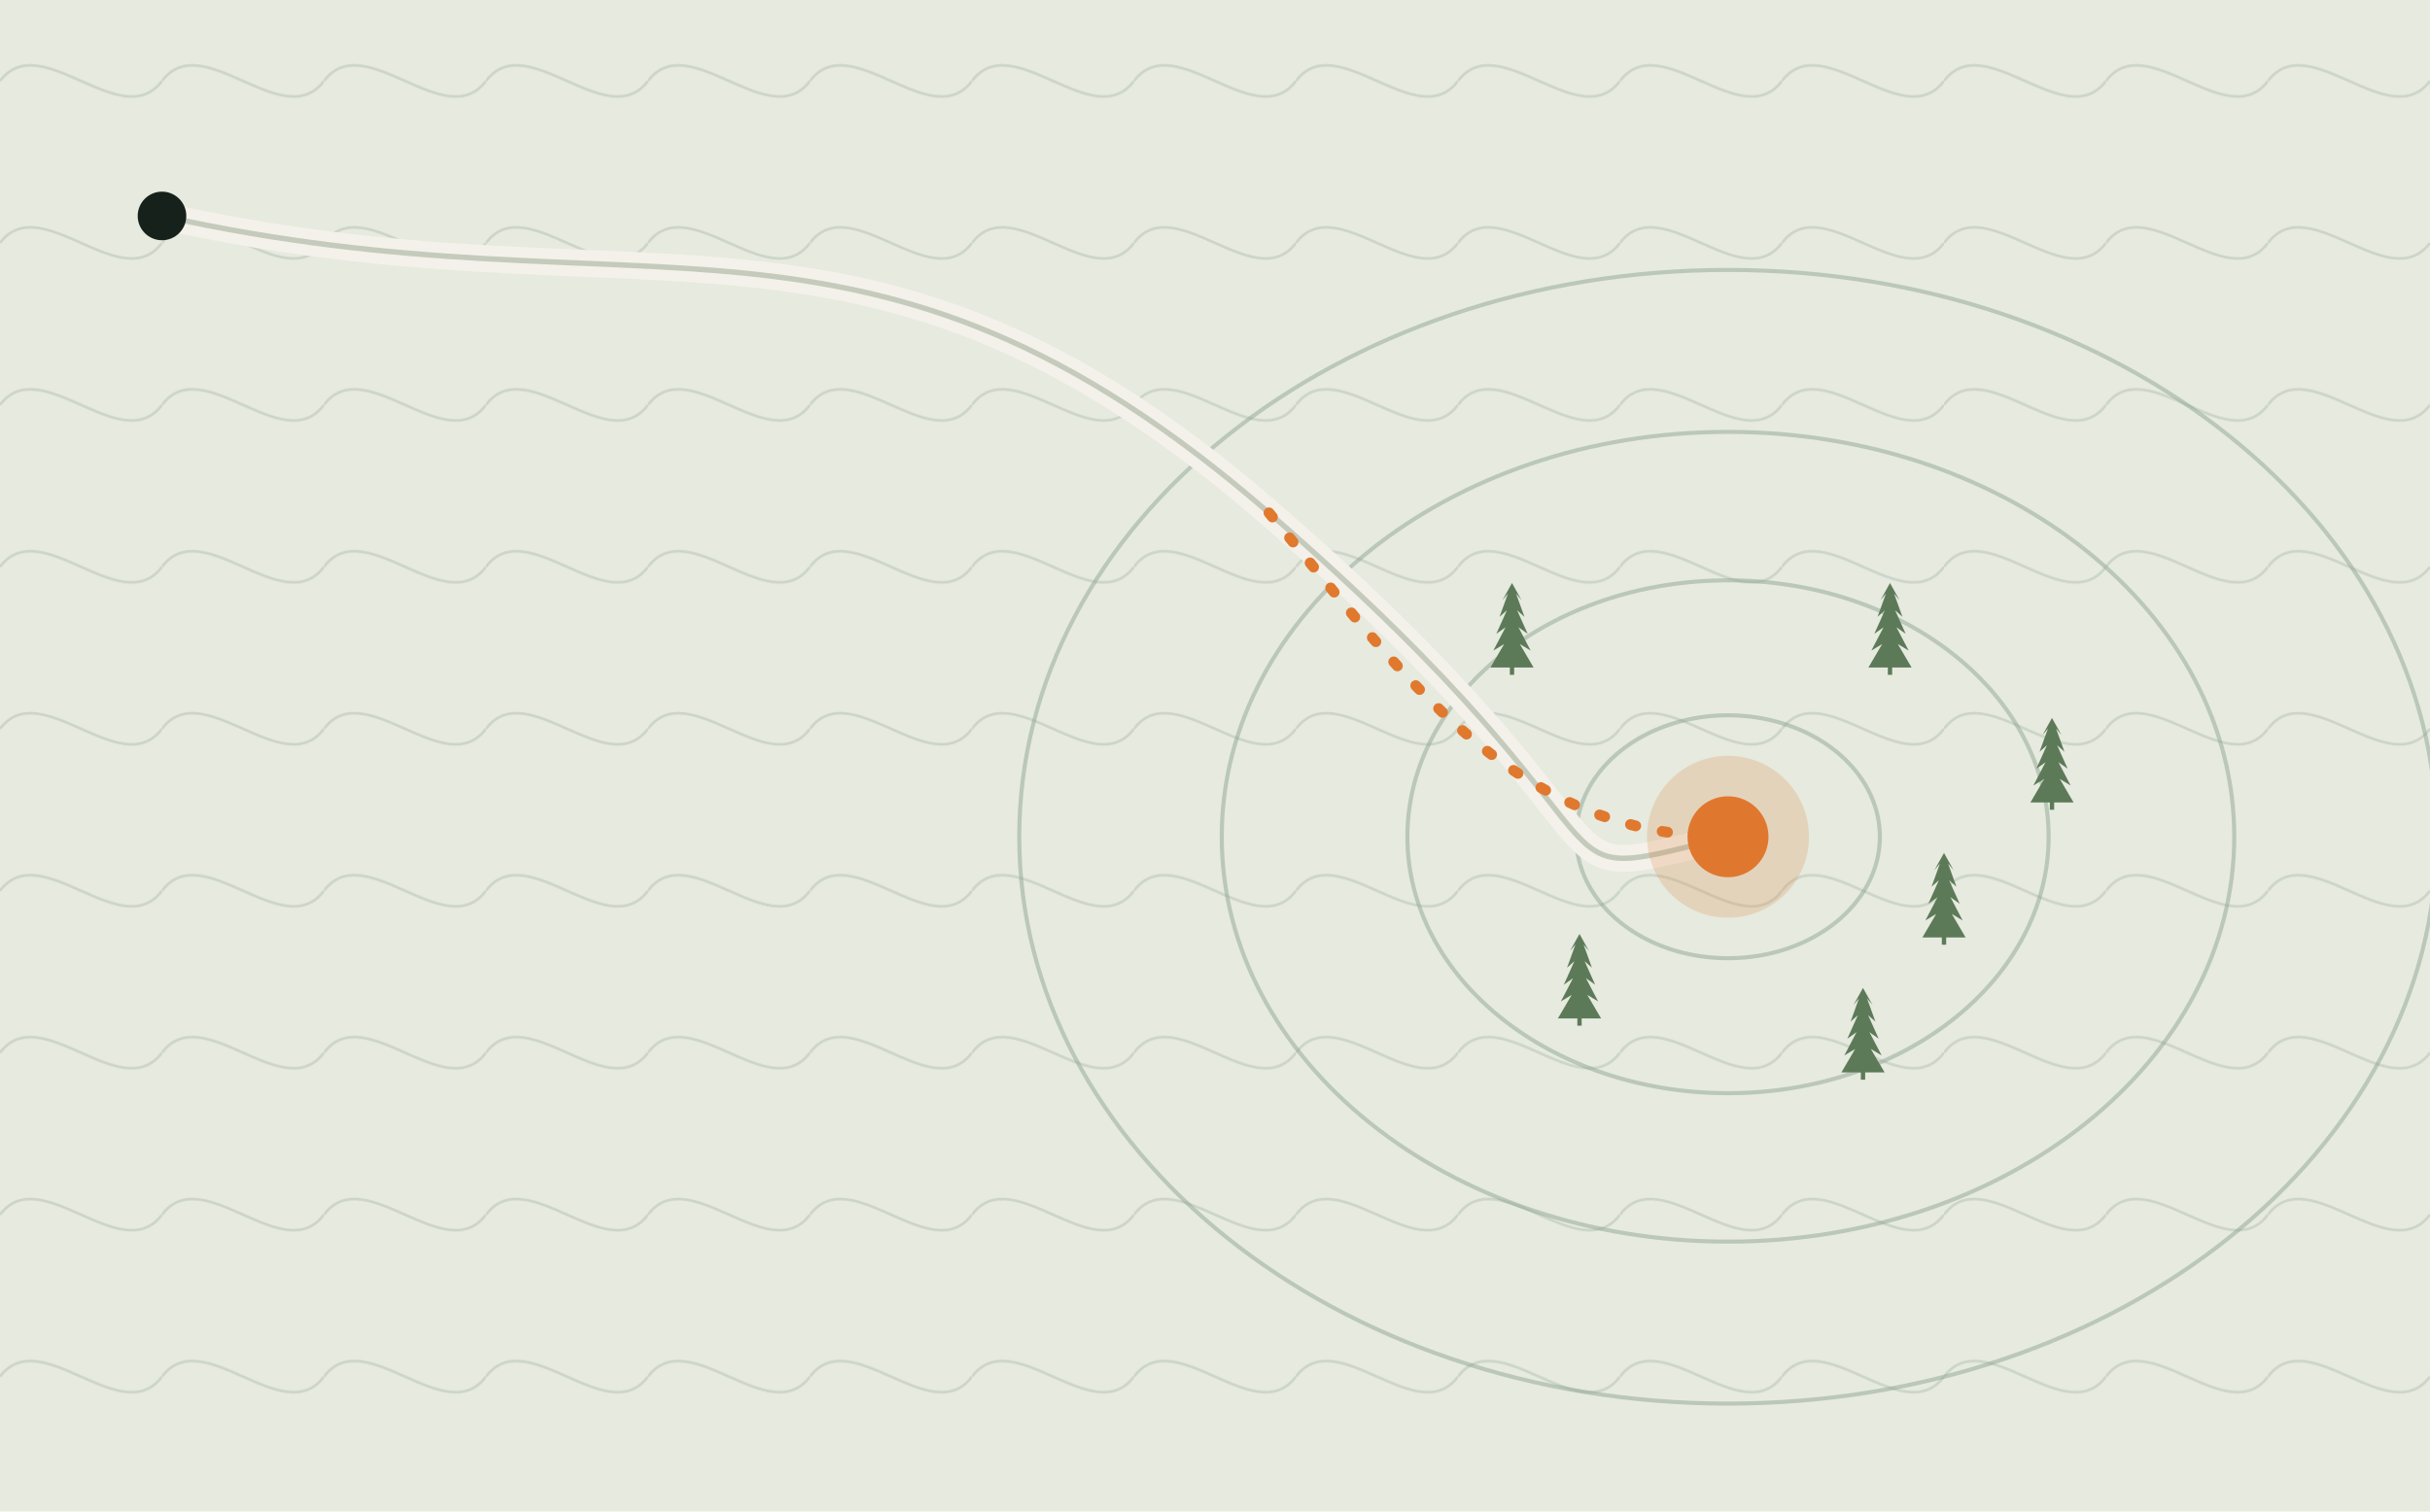
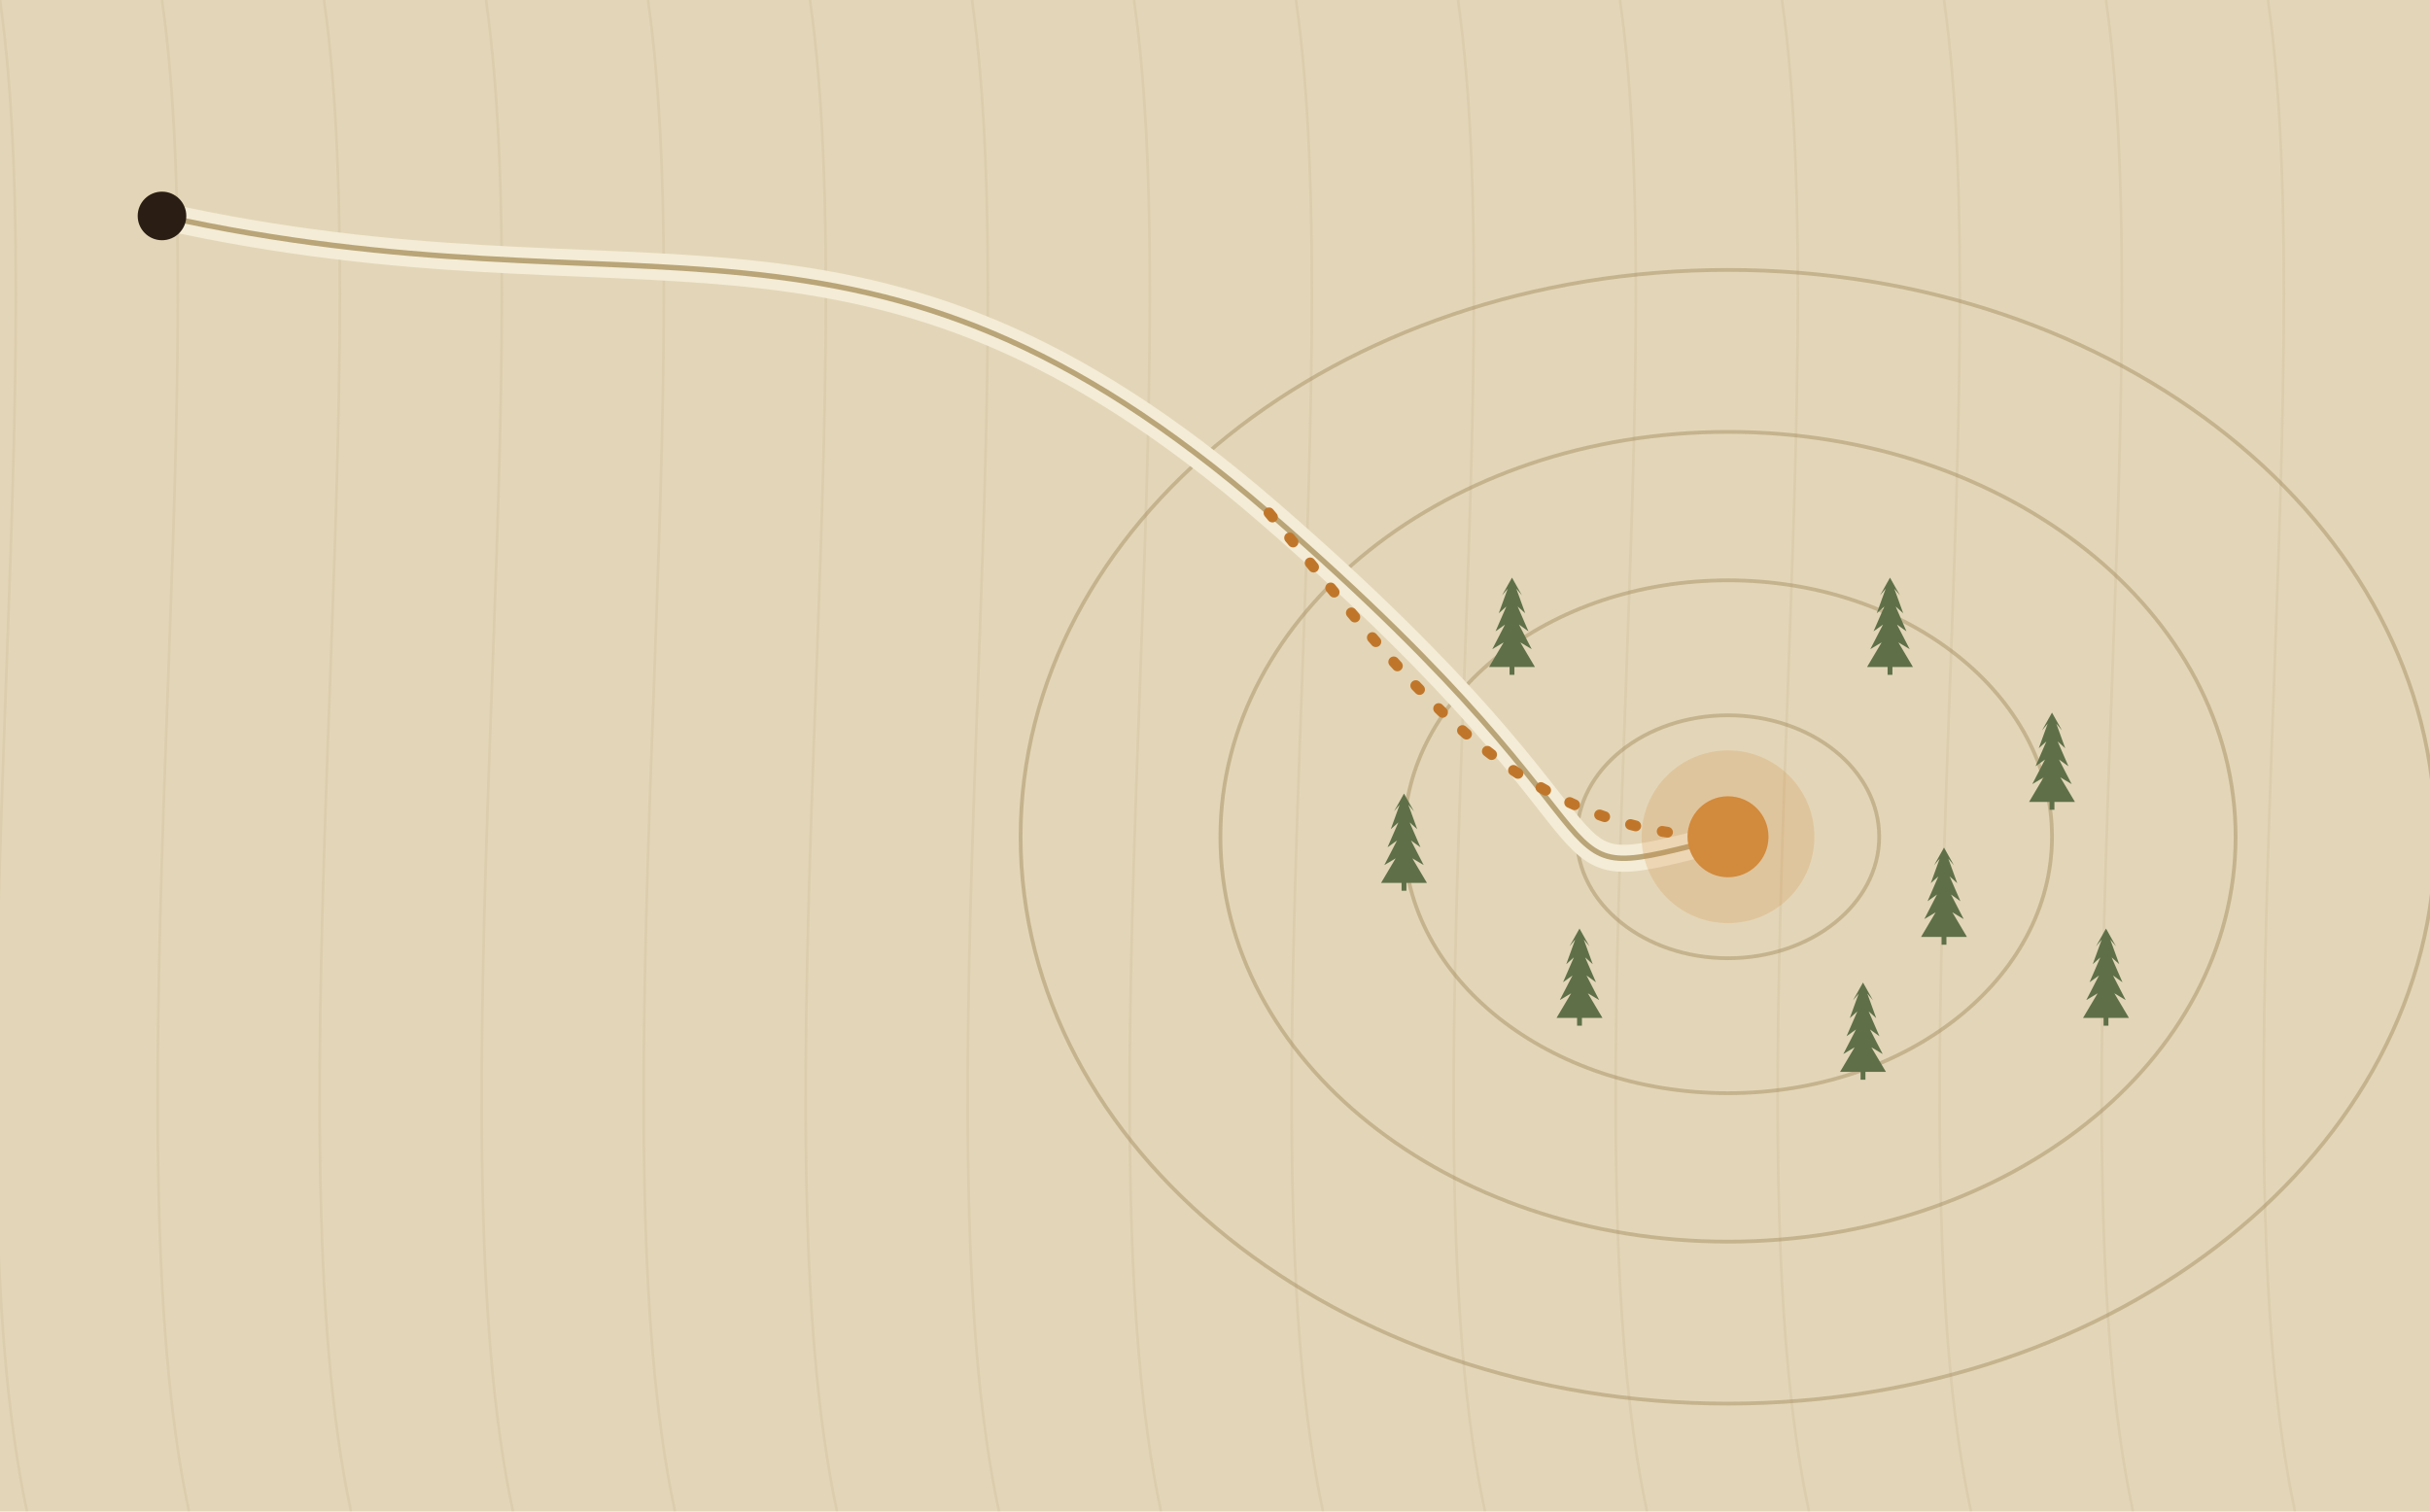
<svg xmlns="http://www.w3.org/2000/svg" viewBox="0 0 900 560" preserveAspectRatio="xMidYMid slice">
-   <defs>
-     <pattern id="c" width="60" height="60" patternUnits="userSpaceOnUse">
-       <path d="M0,30 C15,10 45,50 60,30" fill="none" stroke="#9fb0a2" stroke-opacity=".35" />
-     </pattern>
-   </defs>
-   <rect width="900" height="560" fill="#e6eadf" />
-   <rect width="900" height="560" fill="url(#c)" />
-   <ellipse cx="640" cy="310" rx="262.5" ry="210" fill="none" stroke="#8fa494" stroke-opacity=".5" stroke-width="1.5" />
-   <ellipse cx="640" cy="310" rx="187.5" ry="150" fill="none" stroke="#8fa494" stroke-opacity=".5" stroke-width="1.5" />
-   <ellipse cx="640" cy="310" rx="118.75" ry="95" fill="none" stroke="#8fa494" stroke-opacity=".5" stroke-width="1.5" />
-   <ellipse cx="640" cy="310" rx="56.25" ry="45" fill="none" stroke="#8fa494" stroke-opacity=".5" stroke-width="1.5" />
-   <path d="M60,80 C240,120 320,60 470,190 S560,330 640,310" fill="none" stroke="#f4f1ea" stroke-width="10" stroke-linecap="round" />
-   <path d="M60,80 C240,120 320,60 470,190 S560,330 640,310" fill="none" stroke="#c4cbbc" stroke-width="2" stroke-linecap="round" />
-   <path d="M470,190 C520,250 560,310 640,310" fill="none" stroke="#e0782e" stroke-width="4" stroke-dasharray="2 10" stroke-linecap="round" />
-   <circle cx="60" cy="80" r="9" fill="#17211b" />
-   <circle cx="640" cy="310" r="15" fill="#e0782e" />
-   <circle cx="640" cy="310" r="30" fill="#e0782e" fill-opacity=".2" />
-   <path d="M700.0,216.0 L703.5,222.3 L701.5,219.9 L704.6,228.5 L701.9,226.1 L705.8,234.8 L702.4,232.4 L706.9,241.0 L702.9,238.6 L708.0,247.3 L700.8,247.3 L700.8,250.0 L699.2,250.0 L699.2,247.3 L692.0,247.3 L697.1,238.6 L693.1,241.0 L697.6,232.4 L694.2,234.8 L698.1,226.1 L695.4,228.5 L698.5,219.9 L696.5,222.3Z" fill="#5d7a58" />
-   <path d="M720.0,316.0 L723.5,322.3 L721.5,319.9 L724.6,328.5 L721.9,326.1 L725.8,334.8 L722.4,332.4 L726.9,341.0 L722.9,338.6 L728.0,347.3 L720.8,347.3 L720.8,350.0 L719.2,350.0 L719.2,347.3 L712.0,347.3 L717.1,338.6 L713.1,341.0 L717.6,332.4 L714.2,334.8 L718.1,326.1 L715.4,328.5 L718.5,319.9 L716.5,322.3Z" fill="#5d7a58" />
-   <path d="M585.0,346.0 L588.5,352.3 L586.5,349.9 L589.6,358.5 L586.9,356.1 L590.8,364.8 L587.4,362.4 L591.9,371.0 L587.9,368.6 L593.0,377.3 L585.8,377.3 L585.8,380.0 L584.2,380.0 L584.2,377.3 L577.0,377.3 L582.1,368.6 L578.1,371.0 L582.6,362.4 L579.2,364.8 L583.1,356.1 L580.4,358.5 L583.5,349.9 L581.5,352.3Z" fill="#5d7a58" />
-   <path d="M760.0,266.0 L763.5,272.3 L761.5,269.9 L764.6,278.5 L761.9,276.1 L765.8,284.8 L762.4,282.4 L766.9,291.0 L762.9,288.6 L768.0,297.3 L760.8,297.3 L760.8,300.0 L759.2,300.0 L759.2,297.3 L752.0,297.3 L757.1,288.6 L753.1,291.0 L757.6,282.4 L754.2,284.8 L758.1,276.1 L755.4,278.5 L758.5,269.9 L756.5,272.3Z" fill="#5d7a58" />
-   <path d="M560.0,216.0 L563.5,222.3 L561.5,219.9 L564.6,228.5 L561.9,226.1 L565.8,234.8 L562.4,232.4 L566.9,241.0 L562.9,238.6 L568.0,247.3 L560.8,247.3 L560.8,250.0 L559.2,250.0 L559.2,247.3 L552.0,247.3 L557.1,238.6 L553.1,241.0 L557.6,232.4 L554.2,234.8 L558.1,226.1 L555.4,228.5 L558.5,219.9 L556.5,222.3Z" fill="#5d7a58" />
-   <path d="M690.0,366.0 L693.5,372.3 L691.5,369.9 L694.6,378.5 L691.9,376.1 L695.8,384.8 L692.4,382.4 L696.9,391.0 L692.9,388.6 L698.0,397.3 L690.8,397.3 L690.8,400.0 L689.2,400.0 L689.2,397.3 L682.0,397.3 L687.1,388.6 L683.1,391.0 L687.6,382.4 L684.2,384.8 L688.1,376.1 L685.4,378.5 L688.5,369.9 L686.5,372.3Z" fill="#5d7a58" />
+   <defs />
+   <rect width="900" height="560" fill="#e3d6b8" />
+   <ellipse cx="640" cy="310" rx="262" ry="210" fill="none" stroke="#a08a5c" stroke-opacity=".45" stroke-width="1.4" />
+   <ellipse cx="640" cy="310" rx="188" ry="150" fill="none" stroke="#a08a5c" stroke-opacity=".45" stroke-width="1.4" />
+   <ellipse cx="640" cy="310" rx="120" ry="95" fill="none" stroke="#a08a5c" stroke-opacity=".45" stroke-width="1.4" />
+   <ellipse cx="640" cy="310" rx="56" ry="45" fill="none" stroke="#a08a5c" stroke-opacity=".45" stroke-width="1.4" />
+   <path d="M0,0 C20,140 -20,420 10,560" stroke="#a08a5c" stroke-opacity=".12" fill="none" />
+   <path d="M60,0 C80,140 40,420 70,560" stroke="#a08a5c" stroke-opacity=".12" fill="none" />
+   <path d="M120,0 C140,140 100,420 130,560" stroke="#a08a5c" stroke-opacity=".12" fill="none" />
+   <path d="M180,0 C200,140 160,420 190,560" stroke="#a08a5c" stroke-opacity=".12" fill="none" />
+   <path d="M240,0 C260,140 220,420 250,560" stroke="#a08a5c" stroke-opacity=".12" fill="none" />
+   <path d="M300,0 C320,140 280,420 310,560" stroke="#a08a5c" stroke-opacity=".12" fill="none" />
+   <path d="M360,0 C380,140 340,420 370,560" stroke="#a08a5c" stroke-opacity=".12" fill="none" />
+   <path d="M420,0 C440,140 400,420 430,560" stroke="#a08a5c" stroke-opacity=".12" fill="none" />
+   <path d="M480,0 C500,140 460,420 490,560" stroke="#a08a5c" stroke-opacity=".12" fill="none" />
+   <path d="M540,0 C560,140 520,420 550,560" stroke="#a08a5c" stroke-opacity=".12" fill="none" />
+   <path d="M600,0 C620,140 580,420 610,560" stroke="#a08a5c" stroke-opacity=".12" fill="none" />
+   <path d="M660,0 C680,140 640,420 670,560" stroke="#a08a5c" stroke-opacity=".12" fill="none" />
+   <path d="M720,0 C740,140 700,420 730,560" stroke="#a08a5c" stroke-opacity=".12" fill="none" />
+   <path d="M780,0 C800,140 760,420 790,560" stroke="#a08a5c" stroke-opacity=".12" fill="none" />
+   <path d="M840,0 C860,140 820,420 850,560" stroke="#a08a5c" stroke-opacity=".12" fill="none" />
+   <path d="M60,80 C240,120 320,60 470,190 S560,330 640,310" fill="none" stroke="#f4ecd6" stroke-width="10" stroke-linecap="round" />
+   <path d="M60,80 C240,120 320,60 470,190 S560,330 640,310" fill="none" stroke="#b9a578" stroke-width="2" stroke-linecap="round" />
+   <path d="M470,190 C520,250 560,310 640,310" fill="none" stroke="#c0762a" stroke-width="4" stroke-dasharray="2 10" stroke-linecap="round" />
+   <circle cx="60" cy="80" r="9" fill="#2a1e14" />
+   <circle cx="640" cy="310" r="15" fill="#d28a3c" />
+   <circle cx="640" cy="310" r="32" fill="#d28a3c" fill-opacity=".22" />
+   <path d="M700.0,214.0 L703.7,220.6 L701.6,218.1 L704.9,227.2 L702.1,224.7 L706.1,233.9 L702.6,231.4 L707.3,240.5 L703.1,238.0 L708.5,247.1 L700.9,247.1 L700.9,250.0 L699.1,250.0 L699.1,247.1 L691.5,247.1 L696.9,238.0 L692.7,240.5 L697.4,231.4 L693.9,233.9 L697.9,224.7 L695.1,227.2 L698.4,218.1 L696.3,220.6Z" fill="#5f7048" />
+   <path d="M720.0,314.0 L723.7,320.6 L721.6,318.1 L724.9,327.2 L722.1,324.7 L726.1,333.9 L722.6,331.4 L727.3,340.5 L723.1,338.0 L728.5,347.1 L720.9,347.1 L720.9,350.0 L719.1,350.0 L719.1,347.1 L711.5,347.1 L716.9,338.0 L712.7,340.5 L717.4,331.4 L713.9,333.9 L717.9,324.7 L715.1,327.2 L718.4,318.1 L716.3,320.6Z" fill="#5f7048" />
+   <path d="M585.0,344.0 L588.7,350.6 L586.6,348.1 L589.9,357.2 L587.1,354.7 L591.1,363.9 L587.6,361.4 L592.3,370.5 L588.1,368.0 L593.5,377.1 L585.9,377.1 L585.9,380.0 L584.1,380.0 L584.1,377.1 L576.5,377.1 L581.9,368.0 L577.7,370.5 L582.4,361.4 L578.9,363.9 L582.9,354.7 L580.1,357.2 L583.4,348.1 L581.3,350.6Z" fill="#5f7048" />
+   <path d="M760.0,264.0 L763.7,270.6 L761.6,268.1 L764.9,277.2 L762.1,274.7 L766.1,283.9 L762.6,281.4 L767.3,290.5 L763.1,288.0 L768.5,297.1 L760.9,297.1 L760.9,300.0 L759.1,300.0 L759.1,297.1 L751.5,297.1 L756.9,288.0 L752.7,290.5 L757.4,281.4 L753.9,283.9 L757.9,274.7 L755.1,277.2 L758.4,268.1 L756.3,270.6Z" fill="#5f7048" />
+   <path d="M560.0,214.0 L563.7,220.6 L561.6,218.1 L564.9,227.2 L562.1,224.7 L566.1,233.9 L562.6,231.4 L567.3,240.5 L563.1,238.0 L568.5,247.1 L560.9,247.1 L560.9,250.0 L559.1,250.0 L559.1,247.1 L551.5,247.1 L556.9,238.0 L552.7,240.5 L557.4,231.4 L553.9,233.9 L557.9,224.7 L555.1,227.2 L558.4,218.1 L556.3,220.6Z" fill="#5f7048" />
+   <path d="M690.0,364.0 L693.7,370.6 L691.6,368.1 L694.9,377.2 L692.1,374.7 L696.1,383.9 L692.6,381.4 L697.3,390.5 L693.1,388.0 L698.5,397.1 L690.9,397.1 L690.9,400.0 L689.1,400.0 L689.1,397.1 L681.5,397.1 L686.9,388.0 L682.7,390.5 L687.4,381.4 L683.9,383.9 L687.9,374.7 L685.1,377.2 L688.4,368.1 L686.3,370.6Z" fill="#5f7048" />
+   <path d="M520.0,294.0 L523.7,300.6 L521.6,298.1 L524.9,307.2 L522.1,304.7 L526.1,313.9 L522.6,311.4 L527.3,320.5 L523.1,318.0 L528.5,327.1 L520.9,327.1 L520.9,330.0 L519.1,330.0 L519.1,327.1 L511.5,327.1 L516.9,318.0 L512.7,320.5 L517.4,311.4 L513.9,313.9 L517.9,304.7 L515.1,307.2 L518.4,298.1 L516.3,300.6Z" fill="#5f7048" />
+   <path d="M780.0,344.0 L783.7,350.6 L781.6,348.1 L784.9,357.2 L782.1,354.7 L786.1,363.9 L782.6,361.4 L787.3,370.5 L783.1,368.0 L788.5,377.1 L780.9,377.1 L780.9,380.0 L779.1,380.0 L779.1,377.1 L771.5,377.1 L776.9,368.0 L772.7,370.5 L777.4,361.4 L773.9,363.9 L777.9,354.7 L775.1,357.2 L778.4,348.1 L776.3,350.6Z" fill="#5f7048" />
</svg>
